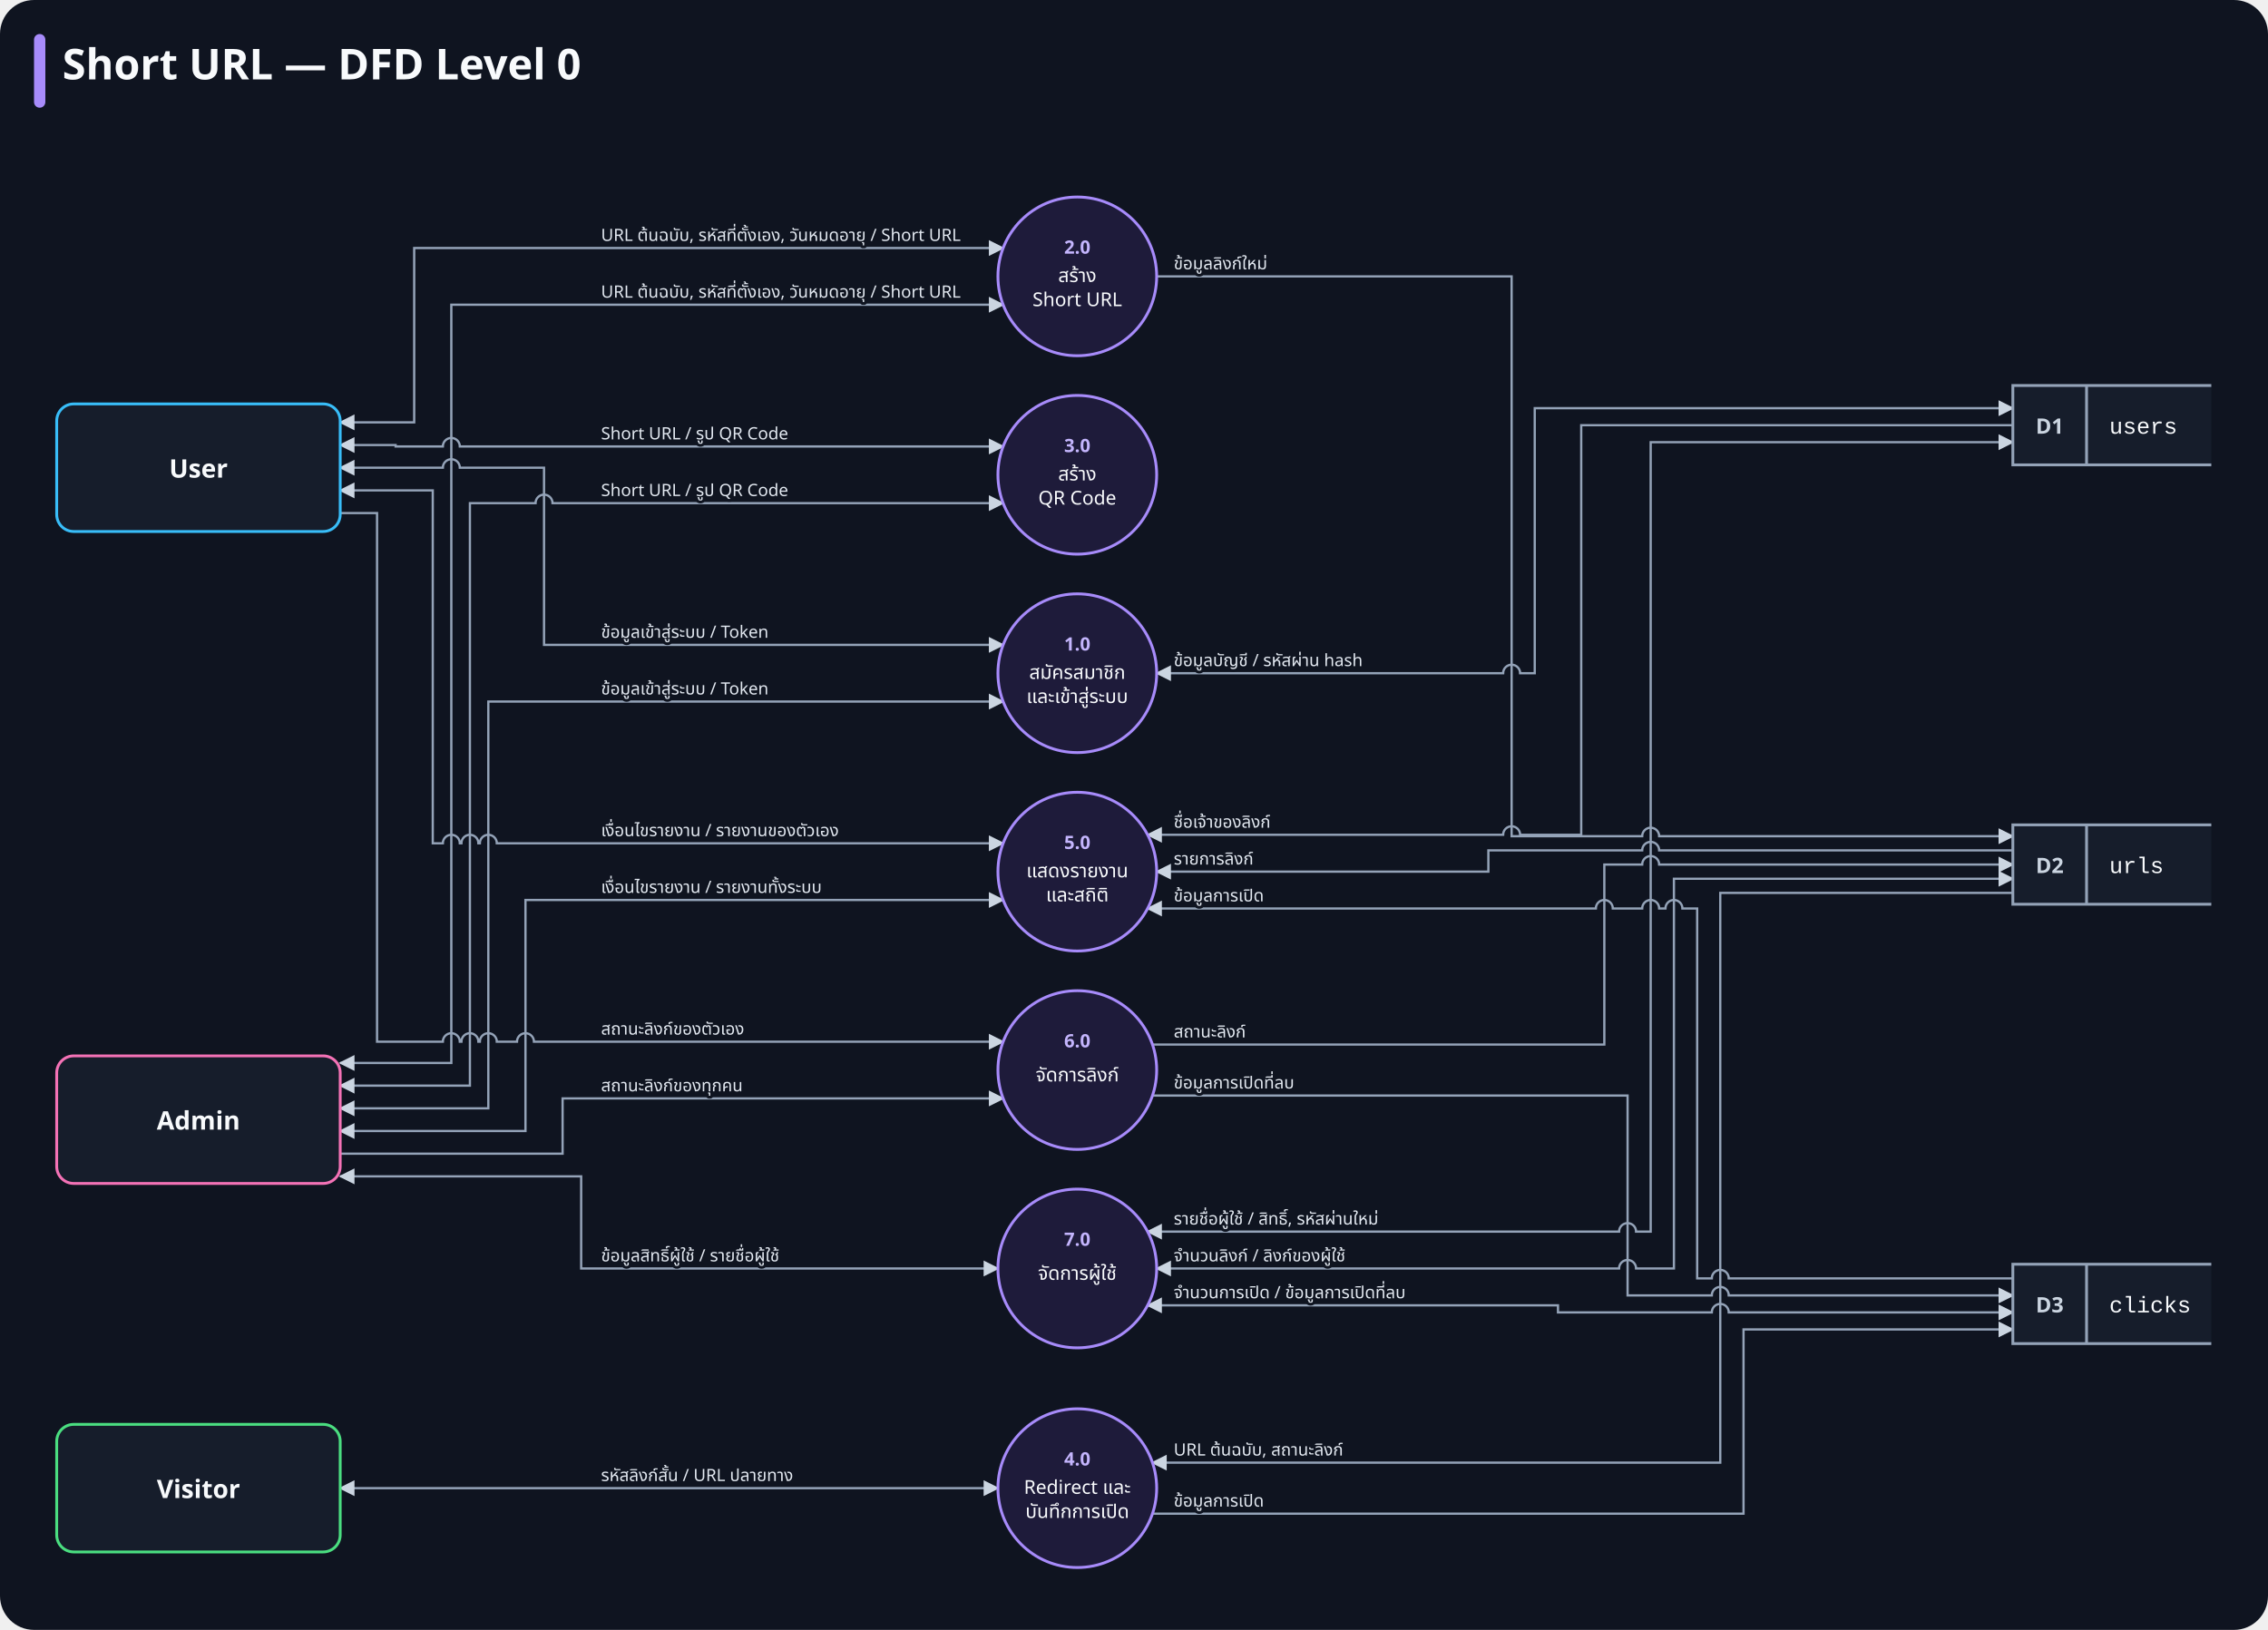
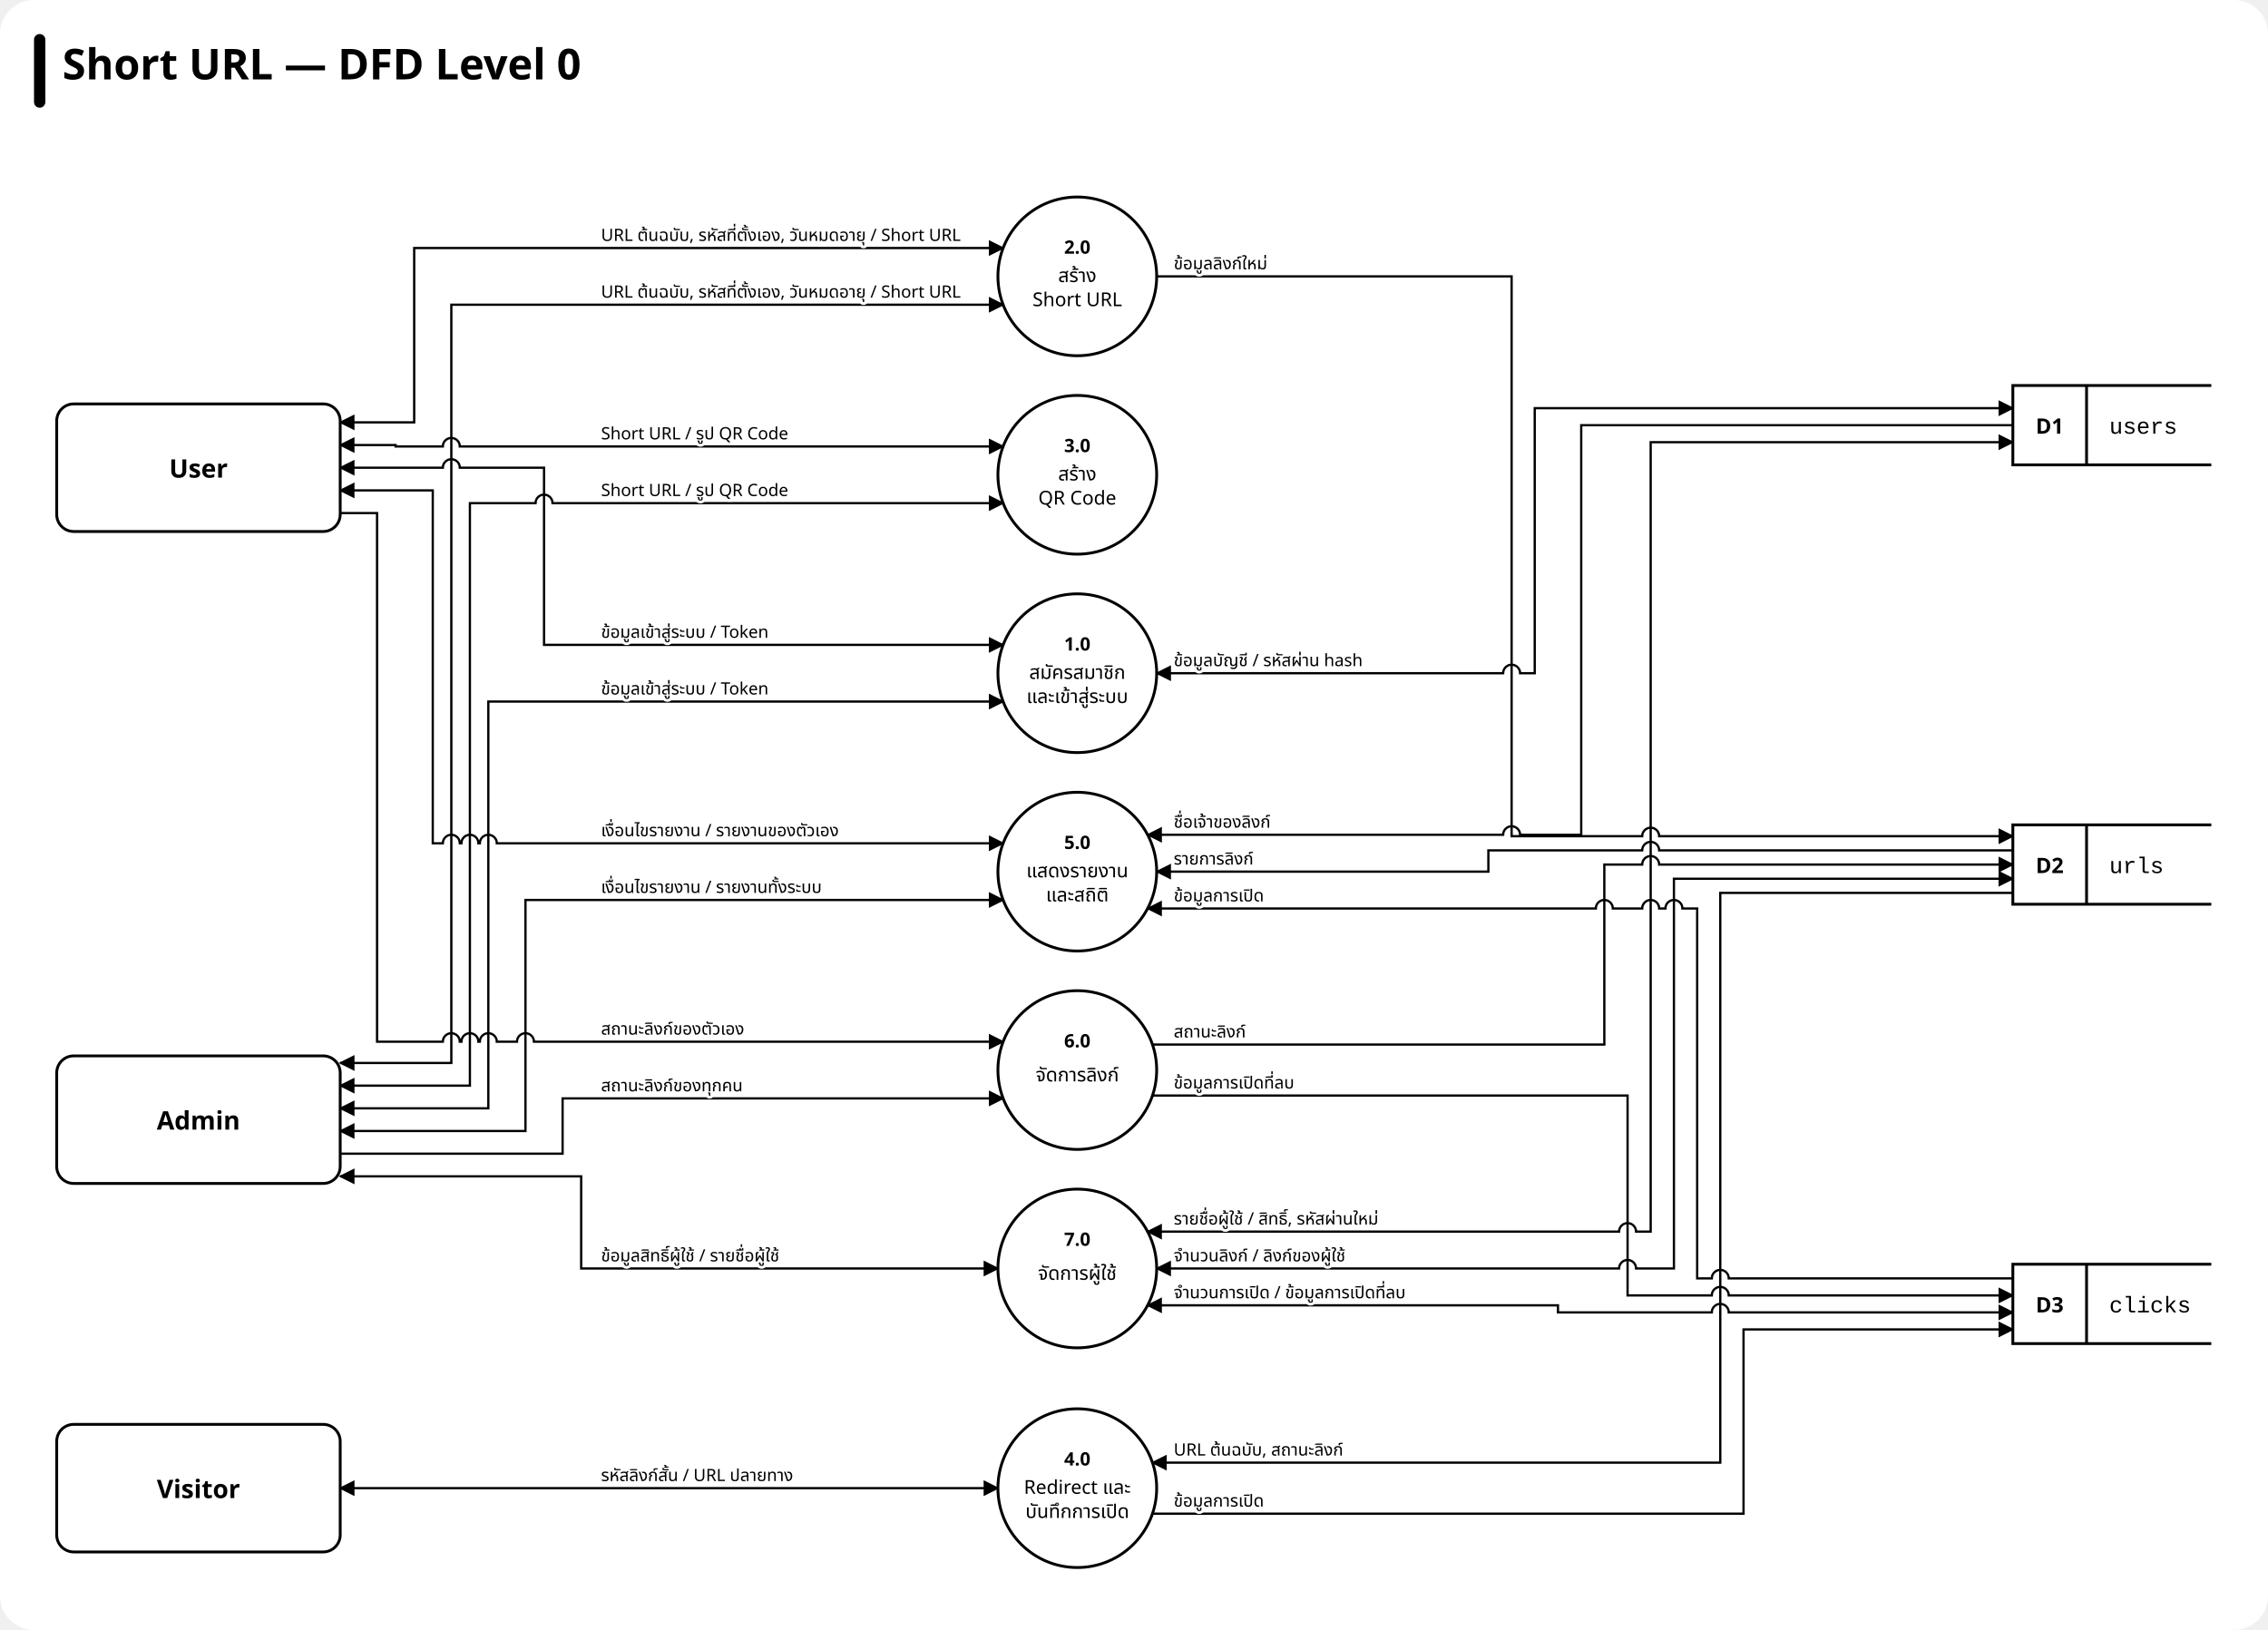
<svg xmlns="http://www.w3.org/2000/svg" viewBox="0 0 1600 1150" width="1600" height="1150" font-family="'Segoe UI', 'Noto Sans Thai', 'Leelawadee UI', Tahoma, sans-serif">
  <defs>
    <marker id="dfdArrow" viewBox="0 0 10 10" refX="9" refY="5" markerWidth="7" markerHeight="7" orient="auto-start-reverse">
-       <path d="M0 0 L10 5 L0 10 z" fill="#cbd5e1" />
+       <path d="M0 0 L10 5 L0 10 z" fill="#000000" />
    </marker>
    <style>
-       .ext { fill: #161d2b; stroke-width: 2; }
-       .et { fill: #f8fafc; font-size: 18px; font-weight: 700; }
-       .es { fill: #94a3b8; font-size: 13px; }
-       .proc { fill: #1e1b3a; stroke: #a78bfa; stroke-width: 2; }
-       .pn { fill: #c4b5fd; font-size: 13px; font-weight: 700; text-anchor: middle; }
-       .pt { fill: #f8fafc; font-size: 13.5px; text-anchor: middle; }
-       .st { fill: none; stroke: #94a3b8; stroke-width: 2; }
-       .sid { fill: #cbd5e1; font-size: 15px; font-weight: 700; text-anchor: middle; }
-       .sn { fill: #f8fafc; font-size: 16px; font-family: Consolas, 'Courier New', monospace; }
-       .f { fill: none; stroke: #94a3b8; stroke-width: 1.6; stroke-linejoin: miter; marker-end: url(#dfdArrow); }
+       .ext { fill: #ffffff; stroke-width: 2; }
+       .et { fill: #000000; font-size: 18px; font-weight: 700; }
+       .es { fill: #000000; font-size: 13px; }
+       .proc { fill: #ffffff; stroke: #000000; stroke-width: 2; }
+       .pn { fill: #000000; font-size: 13px; font-weight: 700; text-anchor: middle; }
+       .pt { fill: #000000; font-size: 13.5px; text-anchor: middle; }
+       .st { fill: none; stroke: #000000; stroke-width: 2; }
+       .sid { fill: #000000; font-size: 15px; font-weight: 700; text-anchor: middle; }
+       .sn { fill: #000000; font-size: 16px; font-family: Consolas, 'Courier New', monospace; }
+       .f { fill: none; stroke: #000000; stroke-width: 1.6; stroke-linejoin: miter; marker-end: url(#dfdArrow); }
      .fb { marker-start: url(#dfdArrow); }
-       .fl { fill: #e2e8f0; font-size: 12px; text-anchor: start; paint-order: stroke; stroke: #0f1420; stroke-width: 4px; stroke-linejoin: round; }
+       .fl { fill: #000000; font-size: 12px; text-anchor: start; paint-order: stroke; stroke: #ffffff; stroke-width: 4px; stroke-linejoin: round; }
+       .card { stroke: #000000; }
+       .bar { fill: #000000; }
    </style>
  </defs>
-   <rect width="1600" height="1150" rx="24" fill="#0f1420" />
-   <rect class="bar" x="24" y="24" width="8" height="52" rx="4" fill="#a78bfa" />
-   <text x="44" y="56" fill="#f8fafc" font-size="30" font-weight="800">Short URL — DFD Level 0</text>
+   <rect width="1600" height="1150" rx="24" fill="#ffffff" />
+   <rect class="bar" x="24" y="24" width="8" height="52" rx="4" fill="#000000" />
+   <text x="44" y="56" fill="#000000" font-size="30" font-weight="800">Short URL — DFD Level 0</text>
  <path class="f fb" d="M240.0 298 H292.2 V175 H707.7" />
  <path class="f fb" d="M240.0 314 H279.1 V315 H312.4 A6 6 0 0 1 324.4 315 H707.7" />
  <path class="f fb" d="M240.0 330 H312.4 A6 6 0 0 1 324.4 330 H383.8 V455 H707.7" />
  <path class="f fb" d="M240.0 346 H305.3 V595 H312.4 A6 6 0 0 1 324.4 595 H325.5 A6 6 0 0 1 337.5 595 H338.5 A6 6 0 0 1 350.5 595 H707.7" />
  <path class="f" d="M240.0 362 H266.0 V735 H312.4 A6 6 0 0 1 324.4 735 H325.5 A6 6 0 0 1 337.5 735 H338.5 A6 6 0 0 1 350.5 735 H364.7 A6 6 0 0 1 376.7 735 H707.7" />
  <path class="f fb" d="M240.0 750 H318.4 V215 H707.7" />
  <path class="f fb" d="M240.0 766 H331.5 V355 H377.8 A6 6 0 0 1 389.8 355 H707.7" />
  <path class="f fb" d="M240.0 782 H344.5 V495 H707.7" />
  <path class="f fb" d="M240.0 798 H370.7 V635 H707.7" />
  <path class="f" d="M240.0 814 H396.9 V775 H707.7" />
  <path class="f fb" d="M240.0 830 H410.0 V895 H704.0" />
  <path class="f fb" d="M240.0 1050 H357.6 H704.0" />
  <path class="f" d="M816.0 195 H1066.4 V590 H1158.5 A6 6 0 0 1 1170.5 590 H1420.0" />
  <path class="f" d="M1420.0 600 H1170.5 A6 6 0 0 0 1158.5 600 H1050.0 V615 H816.0" />
  <path class="f" d="M813.0 737 H1131.8 V610 H1158.5 A6 6 0 0 1 1170.5 610 H1420.0" />
  <path class="f fb" d="M816.0 895 H1142.2 A6 6 0 0 1 1154.2 895 H1180.9 V620 H1420.0" />
  <path class="f" d="M1420.0 630 H1213.6 V1032 H813.0" />
  <path class="f fb" d="M816.0 475 H1060.4 A6 6 0 0 1 1072.4 475 H1082.7 V288 H1420.0" />
  <path class="f" d="M1420.0 300 H1115.5 V589 H1072.4 A6 6 0 0 0 1060.4 589 H809.6" />
  <path class="f fb" d="M809.6 869 H1142.2 A6 6 0 0 1 1154.2 869 H1164.5 V312 H1420.0" />
  <path class="f" d="M1420.0 902 H1219.6 A6 6 0 0 0 1207.6 902 H1197.3 V641 H1186.9 A6 6 0 0 0 1174.9 641 H1170.5 A6 6 0 0 0 1158.5 641 H1137.8 A6 6 0 0 0 1125.8 641 H809.6" />
  <path class="f" d="M813.0 773 H1148.2 V914 H1207.6 A6 6 0 0 1 1219.6 914 H1420.0" />
  <path class="f fb" d="M809.6 921 H1099.1 V926 H1207.6 A6 6 0 0 1 1219.6 926 H1420.0" />
  <path class="f" d="M813.0 1068 H1230.0 V938 H1420.0" />
  <text class="fl" x="424" y="170.0">URL ต้นฉบับ, รหัสที่ตั้งเอง, วันหมดอายุ / Short URL</text>
  <text class="fl" x="424" y="310.0">Short URL / รูป QR Code</text>
  <text class="fl" x="424" y="450.0">ข้อมูลเข้าสู่ระบบ / Token</text>
  <text class="fl" x="424" y="590.0">เงื่อนไขรายงาน / รายงานของตัวเอง</text>
  <text class="fl" x="424" y="730.0">สถานะลิงก์ของตัวเอง</text>
  <text class="fl" x="424" y="210.0">URL ต้นฉบับ, รหัสที่ตั้งเอง, วันหมดอายุ / Short URL</text>
  <text class="fl" x="424" y="350.0">Short URL / รูป QR Code</text>
  <text class="fl" x="424" y="490.0">ข้อมูลเข้าสู่ระบบ / Token</text>
  <text class="fl" x="424" y="630.0">เงื่อนไขรายงาน / รายงานทั้งระบบ</text>
  <text class="fl" x="424" y="770.0">สถานะลิงก์ของทุกคน</text>
  <text class="fl" x="424" y="890.0">ข้อมูลสิทธิ์ผู้ใช้ / รายชื่อผู้ใช้</text>
  <text class="fl" x="424" y="1045.0">รหัสลิงก์สั้น / URL ปลายทาง</text>
  <text class="fl" x="828" y="190.0">ข้อมูลลิงก์ใหม่</text>
  <text class="fl" x="828" y="610.0">รายการลิงก์</text>
  <text class="fl" x="828" y="732.0">สถานะลิงก์</text>
  <text class="fl" x="828" y="890.0">จำนวนลิงก์ / ลิงก์ของผู้ใช้</text>
  <text class="fl" x="828" y="1027.0">URL ต้นฉบับ, สถานะลิงก์</text>
  <text class="fl" x="828" y="470.0">ข้อมูลบัญชี / รหัสผ่าน hash</text>
  <text class="fl" x="828" y="584.0">ชื่อเจ้าของลิงก์</text>
  <text class="fl" x="828" y="864.0">รายชื่อผู้ใช้ / สิทธิ์, รหัสผ่านใหม่</text>
  <text class="fl" x="828" y="636.0">ข้อมูลการเปิด</text>
  <text class="fl" x="828" y="768.0">ข้อมูลการเปิดที่ลบ</text>
  <text class="fl" x="828" y="916.0">จำนวนการเปิด / ข้อมูลการเปิดที่ลบ</text>
  <text class="fl" x="828" y="1063.0">ข้อมูลการเปิด</text>
-   <rect class="ext" x="40" y="285" width="200" height="90" rx="12" stroke="#38bdf8" />
+   <rect class="ext" x="40" y="285" width="200" height="90" rx="12" stroke="#000000" />
  <text class="et" x="140" y="337" text-anchor="middle">User</text>
-   <rect class="ext" x="40" y="745" width="200" height="90" rx="12" stroke="#f472b6" />
+   <rect class="ext" x="40" y="745" width="200" height="90" rx="12" stroke="#000000" />
  <text class="et" x="140" y="797" text-anchor="middle">Admin</text>
-   <rect class="ext" x="40" y="1005" width="200" height="90" rx="12" stroke="#4ade80" />
+   <rect class="ext" x="40" y="1005" width="200" height="90" rx="12" stroke="#000000" />
  <text class="et" x="140" y="1057" text-anchor="middle">Visitor</text>
  <circle class="proc" cx="760" cy="195" r="56" />
  <text class="pn" x="760" y="179">2.0</text>
  <text class="pt" x="760" y="199">สร้าง</text>
  <text class="pt" x="760" y="216">Short URL</text>
  <circle class="proc" cx="760" cy="335" r="56" />
  <text class="pn" x="760" y="319">3.0</text>
  <text class="pt" x="760" y="339">สร้าง</text>
  <text class="pt" x="760" y="356">QR Code</text>
  <circle class="proc" cx="760" cy="475" r="56" />
  <text class="pn" x="760" y="459">1.0</text>
  <text class="pt" x="760" y="479">สมัครสมาชิก</text>
  <text class="pt" x="760" y="496">และเข้าสู่ระบบ</text>
  <circle class="proc" cx="760" cy="615" r="56" />
  <text class="pn" x="760" y="599">5.0</text>
  <text class="pt" x="760" y="619">แสดงรายงาน</text>
  <text class="pt" x="760" y="636">และสถิติ</text>
  <circle class="proc" cx="760" cy="755" r="56" />
  <text class="pn" x="760" y="739">6.0</text>
  <text class="pt" x="760" y="763">จัดการลิงก์</text>
  <circle class="proc" cx="760" cy="895" r="56" />
  <text class="pn" x="760" y="879">7.0</text>
  <text class="pt" x="760" y="903">จัดการผู้ใช้</text>
  <circle class="proc" cx="760" cy="1050" r="56" />
  <text class="pn" x="760" y="1034">4.0</text>
  <text class="pt" x="760" y="1054">Redirect และ</text>
  <text class="pt" x="760" y="1071">บันทึกการเปิด</text>
-   <rect x="1420" y="582" width="140" height="56" fill="#161d2b" />
+   <rect x="1420" y="582" width="140" height="56" fill="#ffffff" />
  <path class="st" d="M1560 582 H1420 V638 H1560" />
  <line class="st" x1="1472" y1="582" x2="1472" y2="638" />
  <text class="sid" x="1446" y="616">D2</text>
  <text class="sn" x="1488" y="616">urls</text>
-   <rect x="1420" y="272" width="140" height="56" fill="#161d2b" />
+   <rect x="1420" y="272" width="140" height="56" fill="#ffffff" />
  <path class="st" d="M1560 272 H1420 V328 H1560" />
  <line class="st" x1="1472" y1="272" x2="1472" y2="328" />
  <text class="sid" x="1446" y="306">D1</text>
  <text class="sn" x="1488" y="306">users</text>
-   <rect x="1420" y="892" width="140" height="56" fill="#161d2b" />
+   <rect x="1420" y="892" width="140" height="56" fill="#ffffff" />
  <path class="st" d="M1560 892 H1420 V948 H1560" />
  <line class="st" x1="1472" y1="892" x2="1472" y2="948" />
  <text class="sid" x="1446" y="926">D3</text>
  <text class="sn" x="1488" y="926">clicks</text>
</svg>
